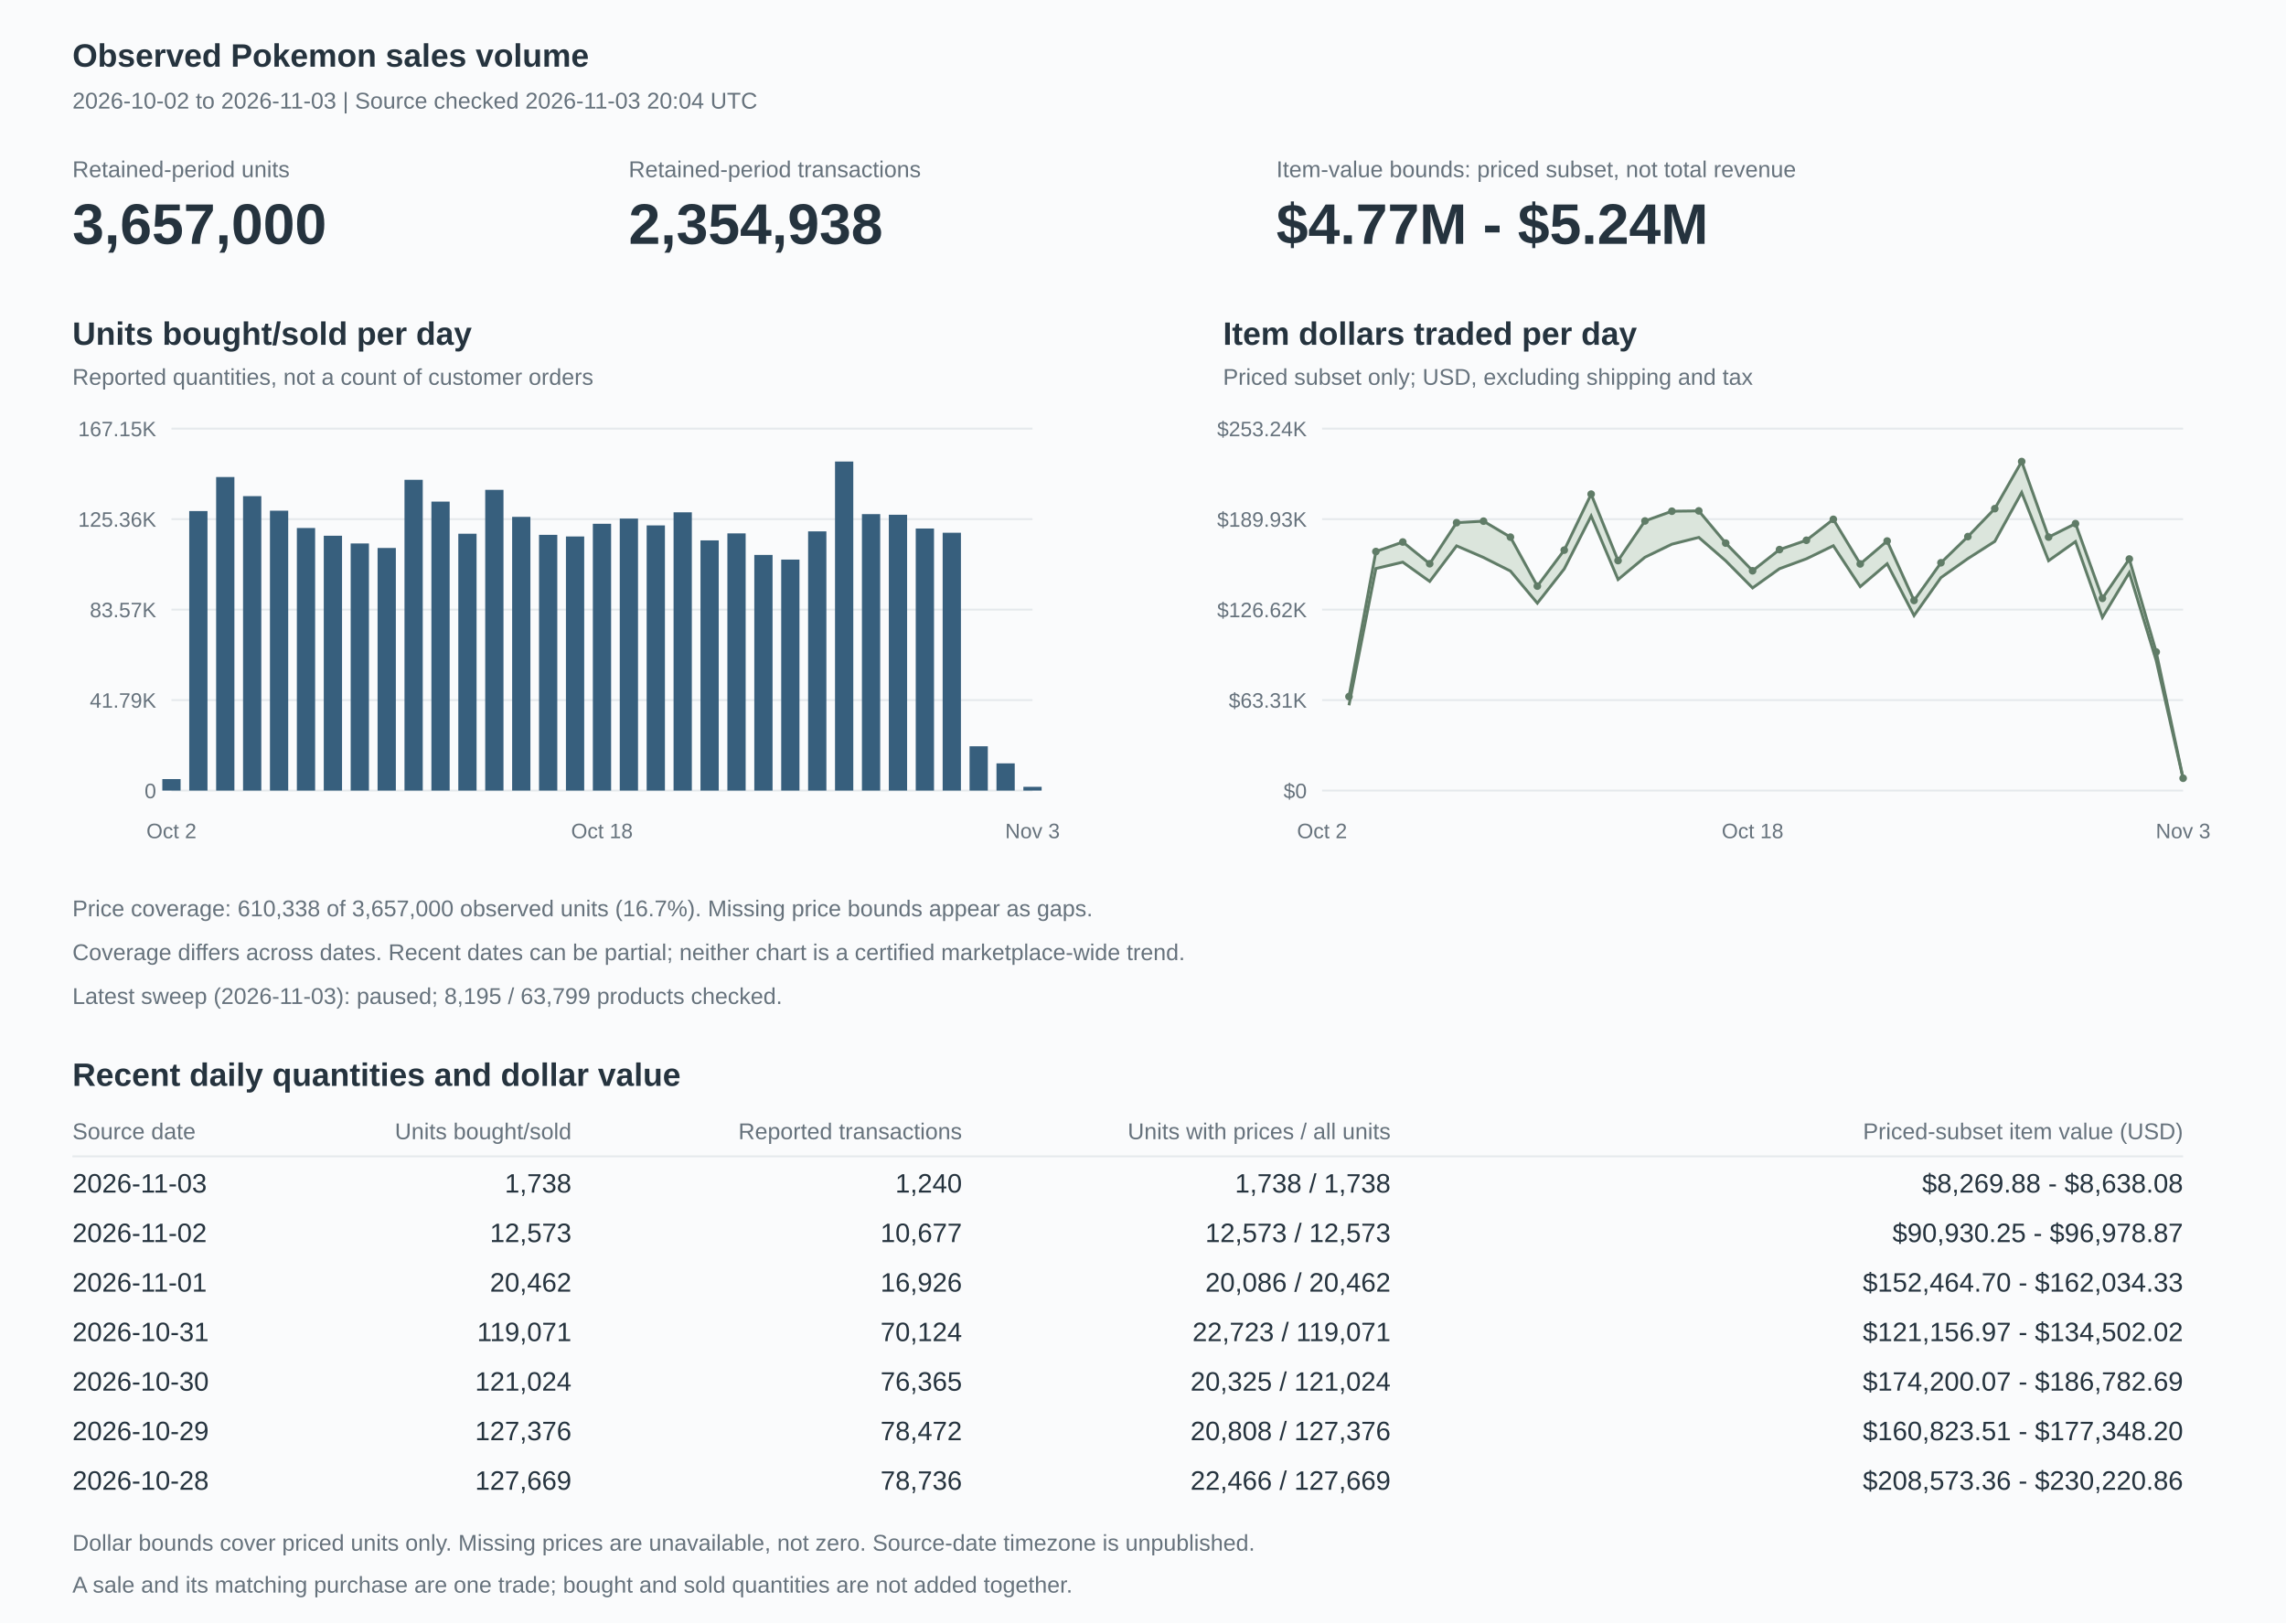
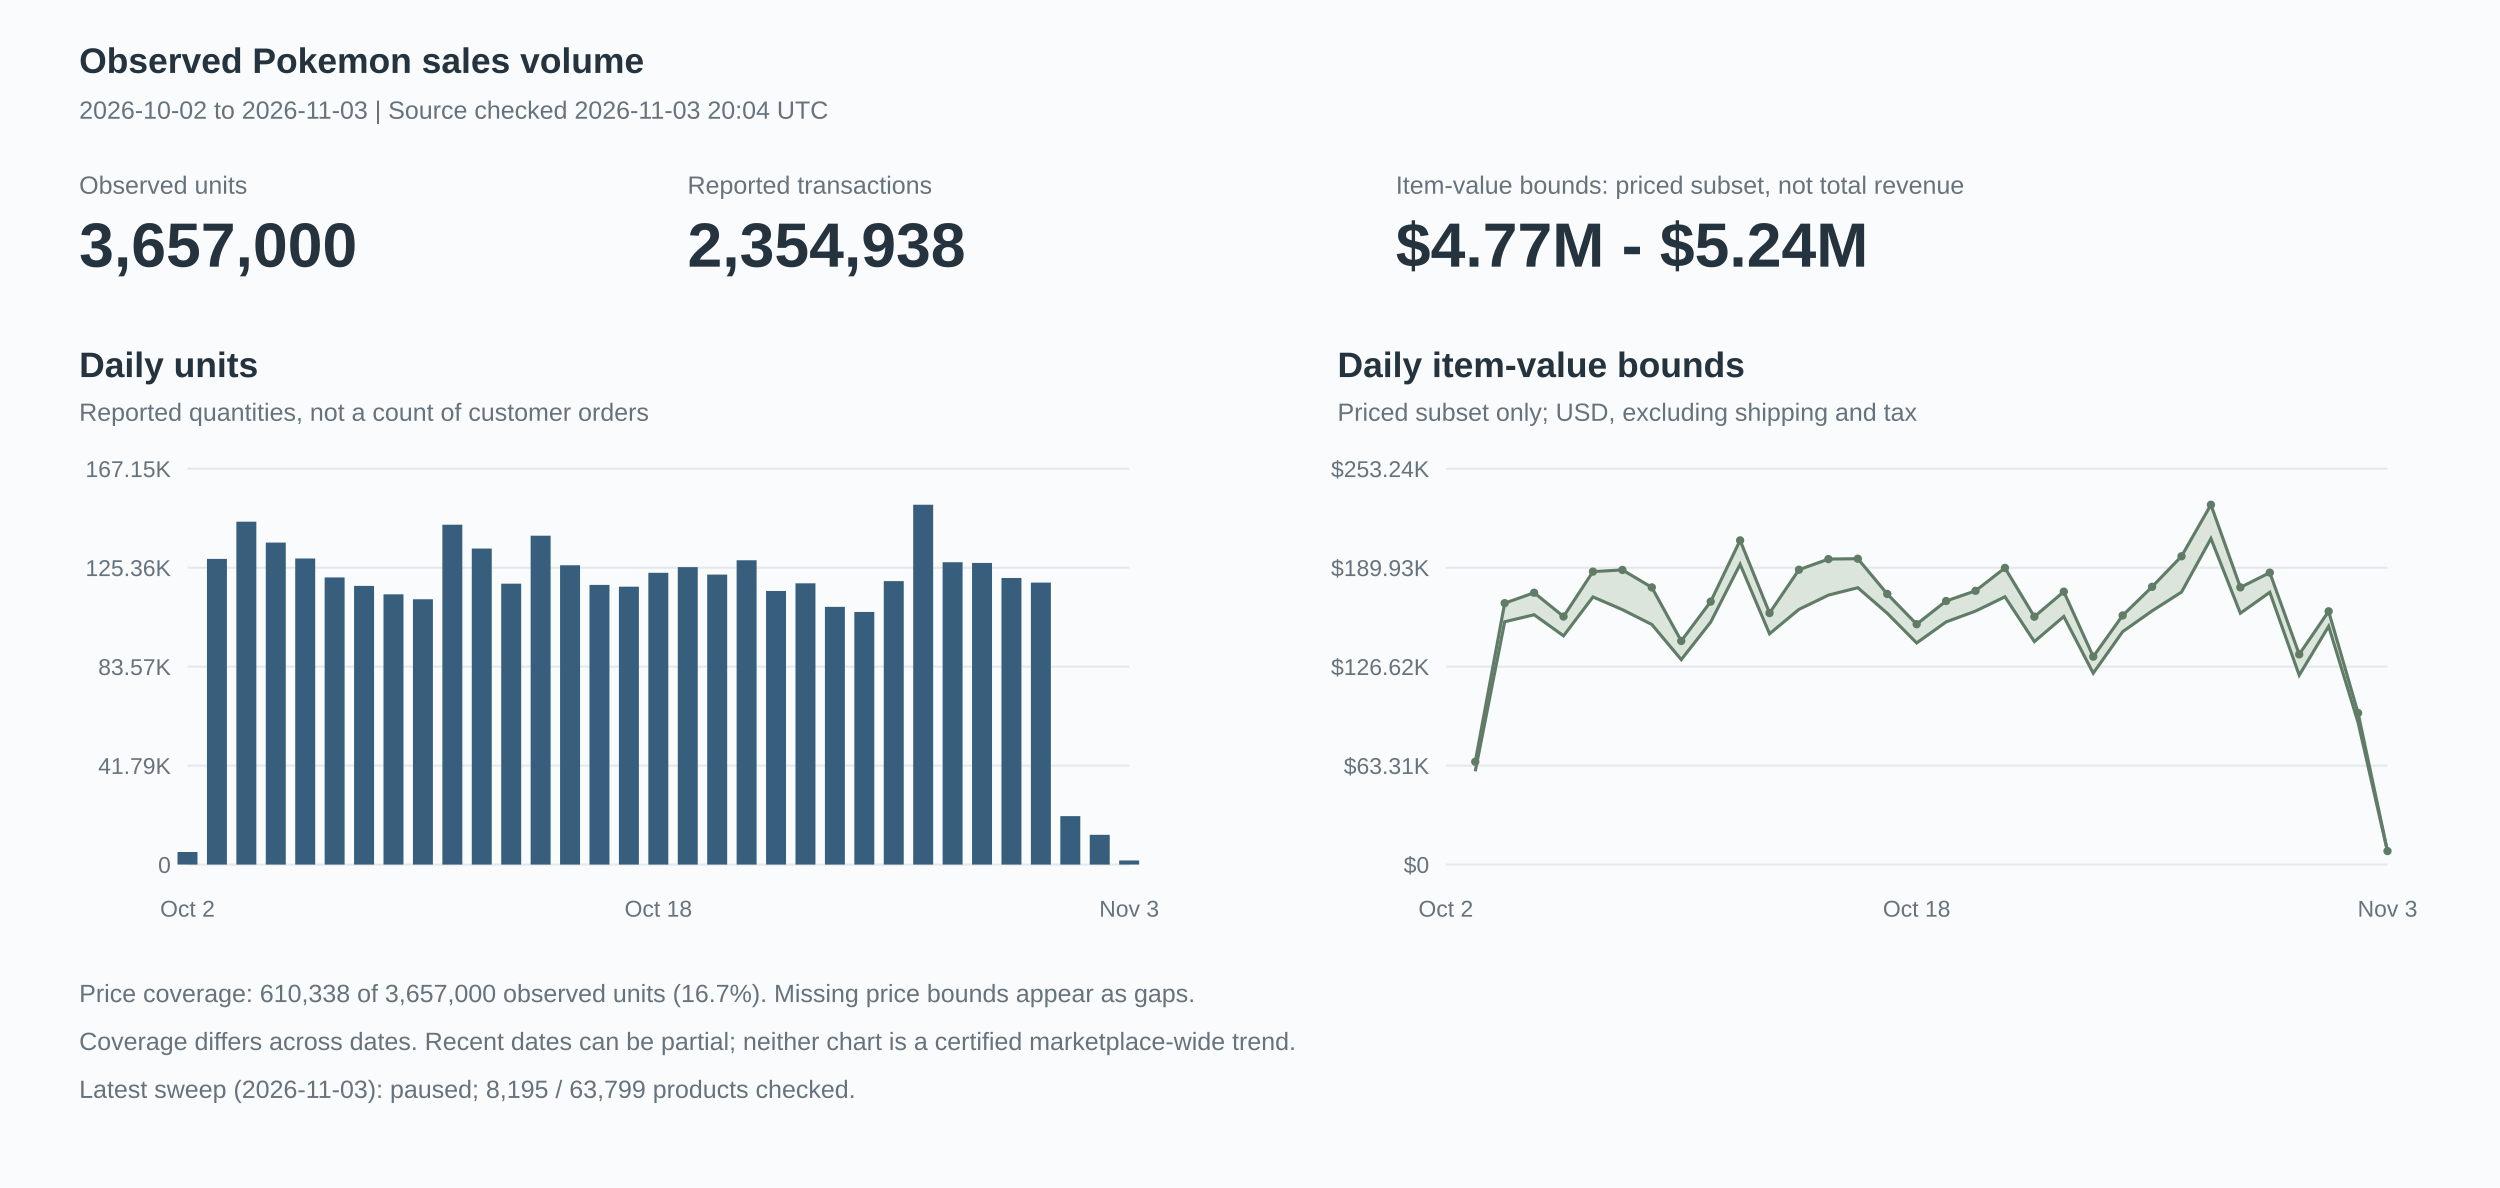
- <svg xmlns="http://www.w3.org/2000/svg" width="1200" height="852" viewBox="0 0 1200 852" role="img" aria-labelledby="title description">
+ <svg xmlns="http://www.w3.org/2000/svg" width="1200" height="570" viewBox="0 0 1200 570" role="img" aria-labelledby="title description">
  <style>text{font-family:Arial,Helvetica,sans-serif;fill:#25333e;font-size:14px}.heading{font-size:17px;font-weight:600}.muted{fill:#66727c;font-size:12px}.axis{fill:#66727c;font-size:11px}.value{font-size:30px;font-weight:600}.grid{stroke:#e5e9ec;stroke-width:1}</style>
-   <rect width="1200" height="852" fill="#fafbfc" />
+   <rect width="1200" height="570" fill="#fafbfc" />
  <text x="38" y="35" class="heading">Observed Pokemon sales volume</text>
  <text x="38" y="57" class="muted">2026-10-02 to 2026-11-03 | Source checked 2026-11-03 20:04 UTC</text>
-   <text x="38" y="93" class="muted">Retained-period units</text>
+   <text x="38" y="93" class="muted">Observed units</text>
  <text x="38" y="128" class="value">3,657,000</text>
-   <text x="330" y="93" class="muted">Retained-period transactions</text>
+   <text x="330" y="93" class="muted">Reported transactions</text>
  <text x="330" y="128" class="value">2,354,938</text>
  <text x="670" y="93" class="muted">Item-value bounds: priced subset, not total revenue</text>
  <text x="670" y="128" class="value">$4.77M - $5.24M</text>
-   <text x="38" y="181" class="heading">Units bought/sold per day</text>
+   <text x="38" y="181" class="heading">Daily units</text>
  <text x="38" y="202" class="muted">Reported quantities, not a count of customer orders</text>
  <path d="M90,415h452" class="grid" />
  <text x="82" y="419" text-anchor="end" class="axis">0</text>
  <path d="M90,367.5h452" class="grid" />
  <text x="82" y="371.5" text-anchor="end" class="axis">41.79K</text>
  <path d="M90,320h452" class="grid" />
  <text x="82" y="324" text-anchor="end" class="axis">83.57K</text>
  <path d="M90,272.5h452" class="grid" />
  <text x="82" y="276.5" text-anchor="end" class="axis">125.36K</text>
  <path d="M90,225h452" class="grid" />
  <text x="82" y="229" text-anchor="end" class="axis">167.15K</text>
  <rect x="85.206" y="408.962" width="9.588" height="6.038" fill="#375f7d" />
  <rect x="99.331" y="268.269" width="9.588" height="146.731" fill="#375f7d" />
  <rect x="113.456" y="250.41" width="9.588" height="164.59" fill="#375f7d" />
  <rect x="127.581" y="260.434" width="9.588" height="154.566" fill="#375f7d" />
  <rect x="141.706" y="268.076" width="9.588" height="146.924" fill="#375f7d" />
  <rect x="155.831" y="277.169" width="9.588" height="137.831" fill="#375f7d" />
  <rect x="169.956" y="281.225" width="9.588" height="133.775" fill="#375f7d" />
  <rect x="184.081" y="285.276" width="9.588" height="129.724" fill="#375f7d" />
  <rect x="198.206" y="287.644" width="9.588" height="127.356" fill="#375f7d" />
  <rect x="212.331" y="251.862" width="9.588" height="163.138" fill="#375f7d" />
  <rect x="226.456" y="263.302" width="9.588" height="151.698" fill="#375f7d" />
  <rect x="240.581" y="280.169" width="9.588" height="134.831" fill="#375f7d" />
  <rect x="254.706" y="257.134" width="9.588" height="157.866" fill="#375f7d" />
  <rect x="268.831" y="271.323" width="9.588" height="143.677" fill="#375f7d" />
  <rect x="282.956" y="280.755" width="9.588" height="134.245" fill="#375f7d" />
  <rect x="297.081" y="281.608" width="9.588" height="133.392" fill="#375f7d" />
  <rect x="311.206" y="274.948" width="9.588" height="140.052" fill="#375f7d" />
  <rect x="325.331" y="272.218" width="9.588" height="142.782" fill="#375f7d" />
  <rect x="339.456" y="275.801" width="9.588" height="139.199" fill="#375f7d" />
  <rect x="353.581" y="268.923" width="9.588" height="146.077" fill="#375f7d" />
  <rect x="367.706" y="283.663" width="9.588" height="131.337" fill="#375f7d" />
  <rect x="381.831" y="279.987" width="9.588" height="135.013" fill="#375f7d" />
  <rect x="395.956" y="291.291" width="9.588" height="123.709" fill="#375f7d" />
  <rect x="410.081" y="293.742" width="9.588" height="121.258" fill="#375f7d" />
  <rect x="424.206" y="278.931" width="9.588" height="136.069" fill="#375f7d" />
  <rect x="438.331" y="242.273" width="9.588" height="172.727" fill="#375f7d" />
  <rect x="452.456" y="269.877" width="9.588" height="145.123" fill="#375f7d" />
  <rect x="466.581" y="270.21" width="9.588" height="144.79" fill="#375f7d" />
  <rect x="480.706" y="277.43" width="9.588" height="137.57" fill="#375f7d" />
  <rect x="494.831" y="279.65" width="9.588" height="135.35" fill="#375f7d" />
  <rect x="508.956" y="391.741" width="9.588" height="23.259" fill="#375f7d" />
  <rect x="523.081" y="400.708" width="9.588" height="14.292" fill="#375f7d" />
  <rect x="537.206" y="413.024" width="9.588" height="1.976" fill="#375f7d" />
  <text x="90" y="440" text-anchor="middle" class="axis">Oct 2</text>
  <text x="316" y="440" text-anchor="middle" class="axis">Oct 18</text>
  <text x="542" y="440" text-anchor="middle" class="axis">Nov 3</text>
-   <text x="642" y="181" class="heading">Item dollars traded per day</text>
+   <text x="642" y="181" class="heading">Daily item-value bounds</text>
  <text x="642" y="202" class="muted">Priced subset only; USD, excluding shipping and tax</text>
  <path d="M694,415h452" class="grid" />
  <text x="686" y="419" text-anchor="end" class="axis">$0</text>
  <path d="M694,367.5h452" class="grid" />
  <text x="686" y="371.5" text-anchor="end" class="axis">$63.31K</text>
  <path d="M694,320h452" class="grid" />
  <text x="686" y="324" text-anchor="end" class="axis">$126.62K</text>
  <path d="M694,272.5h452" class="grid" />
  <text x="686" y="276.5" text-anchor="end" class="axis">$189.93K</text>
  <path d="M694,225h452" class="grid" />
  <text x="686" y="229" text-anchor="end" class="axis">$253.24K</text>
  <polygon points="708.125,365.642 722.25,289.518 736.375,284.512 750.5,295.926 764.625,274.368 778.75,273.569 792.875,281.959 807,307.662 821.125,288.775 835.25,259.384 849.375,294.267 863.5,273.47 877.625,268.354 891.75,268.18 905.875,285.094 920,299.623 934.125,288.495 948.25,283.599 962.375,272.607 976.5,296.013 990.625,283.994 1004.75,315.19 1018.875,295.408 1033,281.672 1047.125,267.008 1061.25,242.273 1075.375,281.941 1089.5,274.863 1103.625,314.087 1117.75,293.431 1131.875,342.24 1146,408.519 1146,408.795 1131.875,346.778 1117.75,300.611 1103.625,324.1 1089.5,284.303 1075.375,294.339 1061.25,258.514 1047.125,284.203 1033,293.228 1018.875,303.194 1004.75,323.127 990.625,295.921 976.5,307.961 962.375,286.463 948.25,293.329 934.125,298.524 920,308.623 905.875,294.372 891.75,282.097 877.625,285.664 863.5,292.5 849.375,304.209 835.25,270.856 821.125,298.63 807,316.62 792.875,299.743 778.75,292.631 764.625,286.537 750.5,305.204 736.375,295.076 722.25,298.443 708.125,370.224" fill="#dbe5dc" />
  <polyline points="708.125,370.224 722.25,298.443 736.375,295.076 750.5,305.204 764.625,286.537 778.75,292.631 792.875,299.743 807,316.62 821.125,298.63 835.25,270.856 849.375,304.209 863.5,292.5 877.625,285.664 891.75,282.097 905.875,294.372 920,308.623 934.125,298.524 948.25,293.329 962.375,286.463 976.5,307.961 990.625,295.921 1004.75,323.127 1018.875,303.194 1033,293.228 1047.125,284.203 1061.25,258.514 1075.375,294.339 1089.5,284.303 1103.625,324.1 1117.75,300.611 1131.875,346.778 1146,408.795" fill="none" stroke="#607c67" stroke-width="1.5" />
  <polyline points="708.125,365.642 722.25,289.518 736.375,284.512 750.5,295.926 764.625,274.368 778.75,273.569 792.875,281.959 807,307.662 821.125,288.775 835.25,259.384 849.375,294.267 863.5,273.47 877.625,268.354 891.75,268.18 905.875,285.094 920,299.623 934.125,288.495 948.25,283.599 962.375,272.607 976.5,296.013 990.625,283.994 1004.75,315.19 1018.875,295.408 1033,281.672 1047.125,267.008 1061.25,242.273 1075.375,281.941 1089.5,274.863 1103.625,314.087 1117.75,293.431 1131.875,342.24 1146,408.519" fill="none" stroke="#607c67" stroke-width="1.5" />
  <circle cx="708.125" cy="365.642" r="2" fill="#607c67" />
  <circle cx="722.25" cy="289.518" r="2" fill="#607c67" />
  <circle cx="736.375" cy="284.512" r="2" fill="#607c67" />
  <circle cx="750.5" cy="295.926" r="2" fill="#607c67" />
  <circle cx="764.625" cy="274.368" r="2" fill="#607c67" />
  <circle cx="778.75" cy="273.569" r="2" fill="#607c67" />
  <circle cx="792.875" cy="281.959" r="2" fill="#607c67" />
  <circle cx="807" cy="307.662" r="2" fill="#607c67" />
  <circle cx="821.125" cy="288.775" r="2" fill="#607c67" />
  <circle cx="835.25" cy="259.384" r="2" fill="#607c67" />
  <circle cx="849.375" cy="294.267" r="2" fill="#607c67" />
  <circle cx="863.5" cy="273.47" r="2" fill="#607c67" />
  <circle cx="877.625" cy="268.354" r="2" fill="#607c67" />
  <circle cx="891.75" cy="268.18" r="2" fill="#607c67" />
  <circle cx="905.875" cy="285.094" r="2" fill="#607c67" />
  <circle cx="920" cy="299.623" r="2" fill="#607c67" />
  <circle cx="934.125" cy="288.495" r="2" fill="#607c67" />
  <circle cx="948.25" cy="283.599" r="2" fill="#607c67" />
  <circle cx="962.375" cy="272.607" r="2" fill="#607c67" />
  <circle cx="976.5" cy="296.013" r="2" fill="#607c67" />
  <circle cx="990.625" cy="283.994" r="2" fill="#607c67" />
  <circle cx="1004.75" cy="315.19" r="2" fill="#607c67" />
  <circle cx="1018.875" cy="295.408" r="2" fill="#607c67" />
  <circle cx="1033" cy="281.672" r="2" fill="#607c67" />
  <circle cx="1047.125" cy="267.008" r="2" fill="#607c67" />
  <circle cx="1061.25" cy="242.273" r="2" fill="#607c67" />
  <circle cx="1075.375" cy="281.941" r="2" fill="#607c67" />
  <circle cx="1089.5" cy="274.863" r="2" fill="#607c67" />
  <circle cx="1103.625" cy="314.087" r="2" fill="#607c67" />
  <circle cx="1117.75" cy="293.431" r="2" fill="#607c67" />
  <circle cx="1131.875" cy="342.24" r="2" fill="#607c67" />
  <circle cx="1146" cy="408.519" r="2" fill="#607c67" />
  <text x="694" y="440" text-anchor="middle" class="axis">Oct 2</text>
  <text x="920" y="440" text-anchor="middle" class="axis">Oct 18</text>
  <text x="1146" y="440" text-anchor="middle" class="axis">Nov 3</text>
  <text x="38" y="481" class="muted">Price coverage: 610,338 of 3,657,000 observed units (16.7%). Missing price bounds appear as gaps.</text>
  <text x="38" y="504" class="muted">Coverage differs across dates. Recent dates can be partial; neither chart is a certified marketplace-wide trend.</text>
  <text x="38" y="527" class="muted">Latest sweep (2026-11-03): paused; 8,195 / 63,799 products checked.</text>
-   <text x="38" y="570" class="heading">Recent daily quantities and dollar value</text>
-   <text x="38" y="598" class="muted">Source date</text>
-   <text x="300" y="598" text-anchor="end" class="muted">Units bought/sold</text>
-   <text x="505" y="598" text-anchor="end" class="muted">Reported transactions</text>
-   <text x="730" y="598" text-anchor="end" class="muted">Units with prices / all units</text>
-   <text x="1146" y="598" text-anchor="end" class="muted">Priced-subset item value (USD)</text>
-   <path d="M38,607h1108" class="grid" />
-   <text x="38" y="626">2026-11-03</text>
-   <text x="300" y="626" text-anchor="end">1,738</text>
-   <text x="505" y="626" text-anchor="end">1,240</text>
-   <text x="730" y="626" text-anchor="end">1,738 / 1,738</text>
-   <text x="1146" y="626" text-anchor="end">$8,269.88 - $8,638.08</text>
-   <text x="38" y="652">2026-11-02</text>
-   <text x="300" y="652" text-anchor="end">12,573</text>
-   <text x="505" y="652" text-anchor="end">10,677</text>
-   <text x="730" y="652" text-anchor="end">12,573 / 12,573</text>
-   <text x="1146" y="652" text-anchor="end">$90,930.25 - $96,978.87</text>
-   <text x="38" y="678">2026-11-01</text>
-   <text x="300" y="678" text-anchor="end">20,462</text>
-   <text x="505" y="678" text-anchor="end">16,926</text>
-   <text x="730" y="678" text-anchor="end">20,086 / 20,462</text>
-   <text x="1146" y="678" text-anchor="end">$152,464.70 - $162,034.33</text>
-   <text x="38" y="704">2026-10-31</text>
-   <text x="300" y="704" text-anchor="end">119,071</text>
-   <text x="505" y="704" text-anchor="end">70,124</text>
-   <text x="730" y="704" text-anchor="end">22,723 / 119,071</text>
-   <text x="1146" y="704" text-anchor="end">$121,156.97 - $134,502.02</text>
-   <text x="38" y="730">2026-10-30</text>
-   <text x="300" y="730" text-anchor="end">121,024</text>
-   <text x="505" y="730" text-anchor="end">76,365</text>
-   <text x="730" y="730" text-anchor="end">20,325 / 121,024</text>
-   <text x="1146" y="730" text-anchor="end">$174,200.07 - $186,782.69</text>
-   <text x="38" y="756">2026-10-29</text>
-   <text x="300" y="756" text-anchor="end">127,376</text>
-   <text x="505" y="756" text-anchor="end">78,472</text>
-   <text x="730" y="756" text-anchor="end">20,808 / 127,376</text>
-   <text x="1146" y="756" text-anchor="end">$160,823.51 - $177,348.20</text>
-   <text x="38" y="782">2026-10-28</text>
-   <text x="300" y="782" text-anchor="end">127,669</text>
-   <text x="505" y="782" text-anchor="end">78,736</text>
-   <text x="730" y="782" text-anchor="end">22,466 / 127,669</text>
-   <text x="1146" y="782" text-anchor="end">$208,573.36 - $230,220.86</text>
-   <text x="38" y="814" class="muted">Dollar bounds cover priced units only. Missing prices are unavailable, not zero. Source-date timezone is unpublished.</text>
-   <text x="38" y="836" class="muted">A sale and its matching purchase are one trade; bought and sold quantities are not added together.</text>
</svg>
